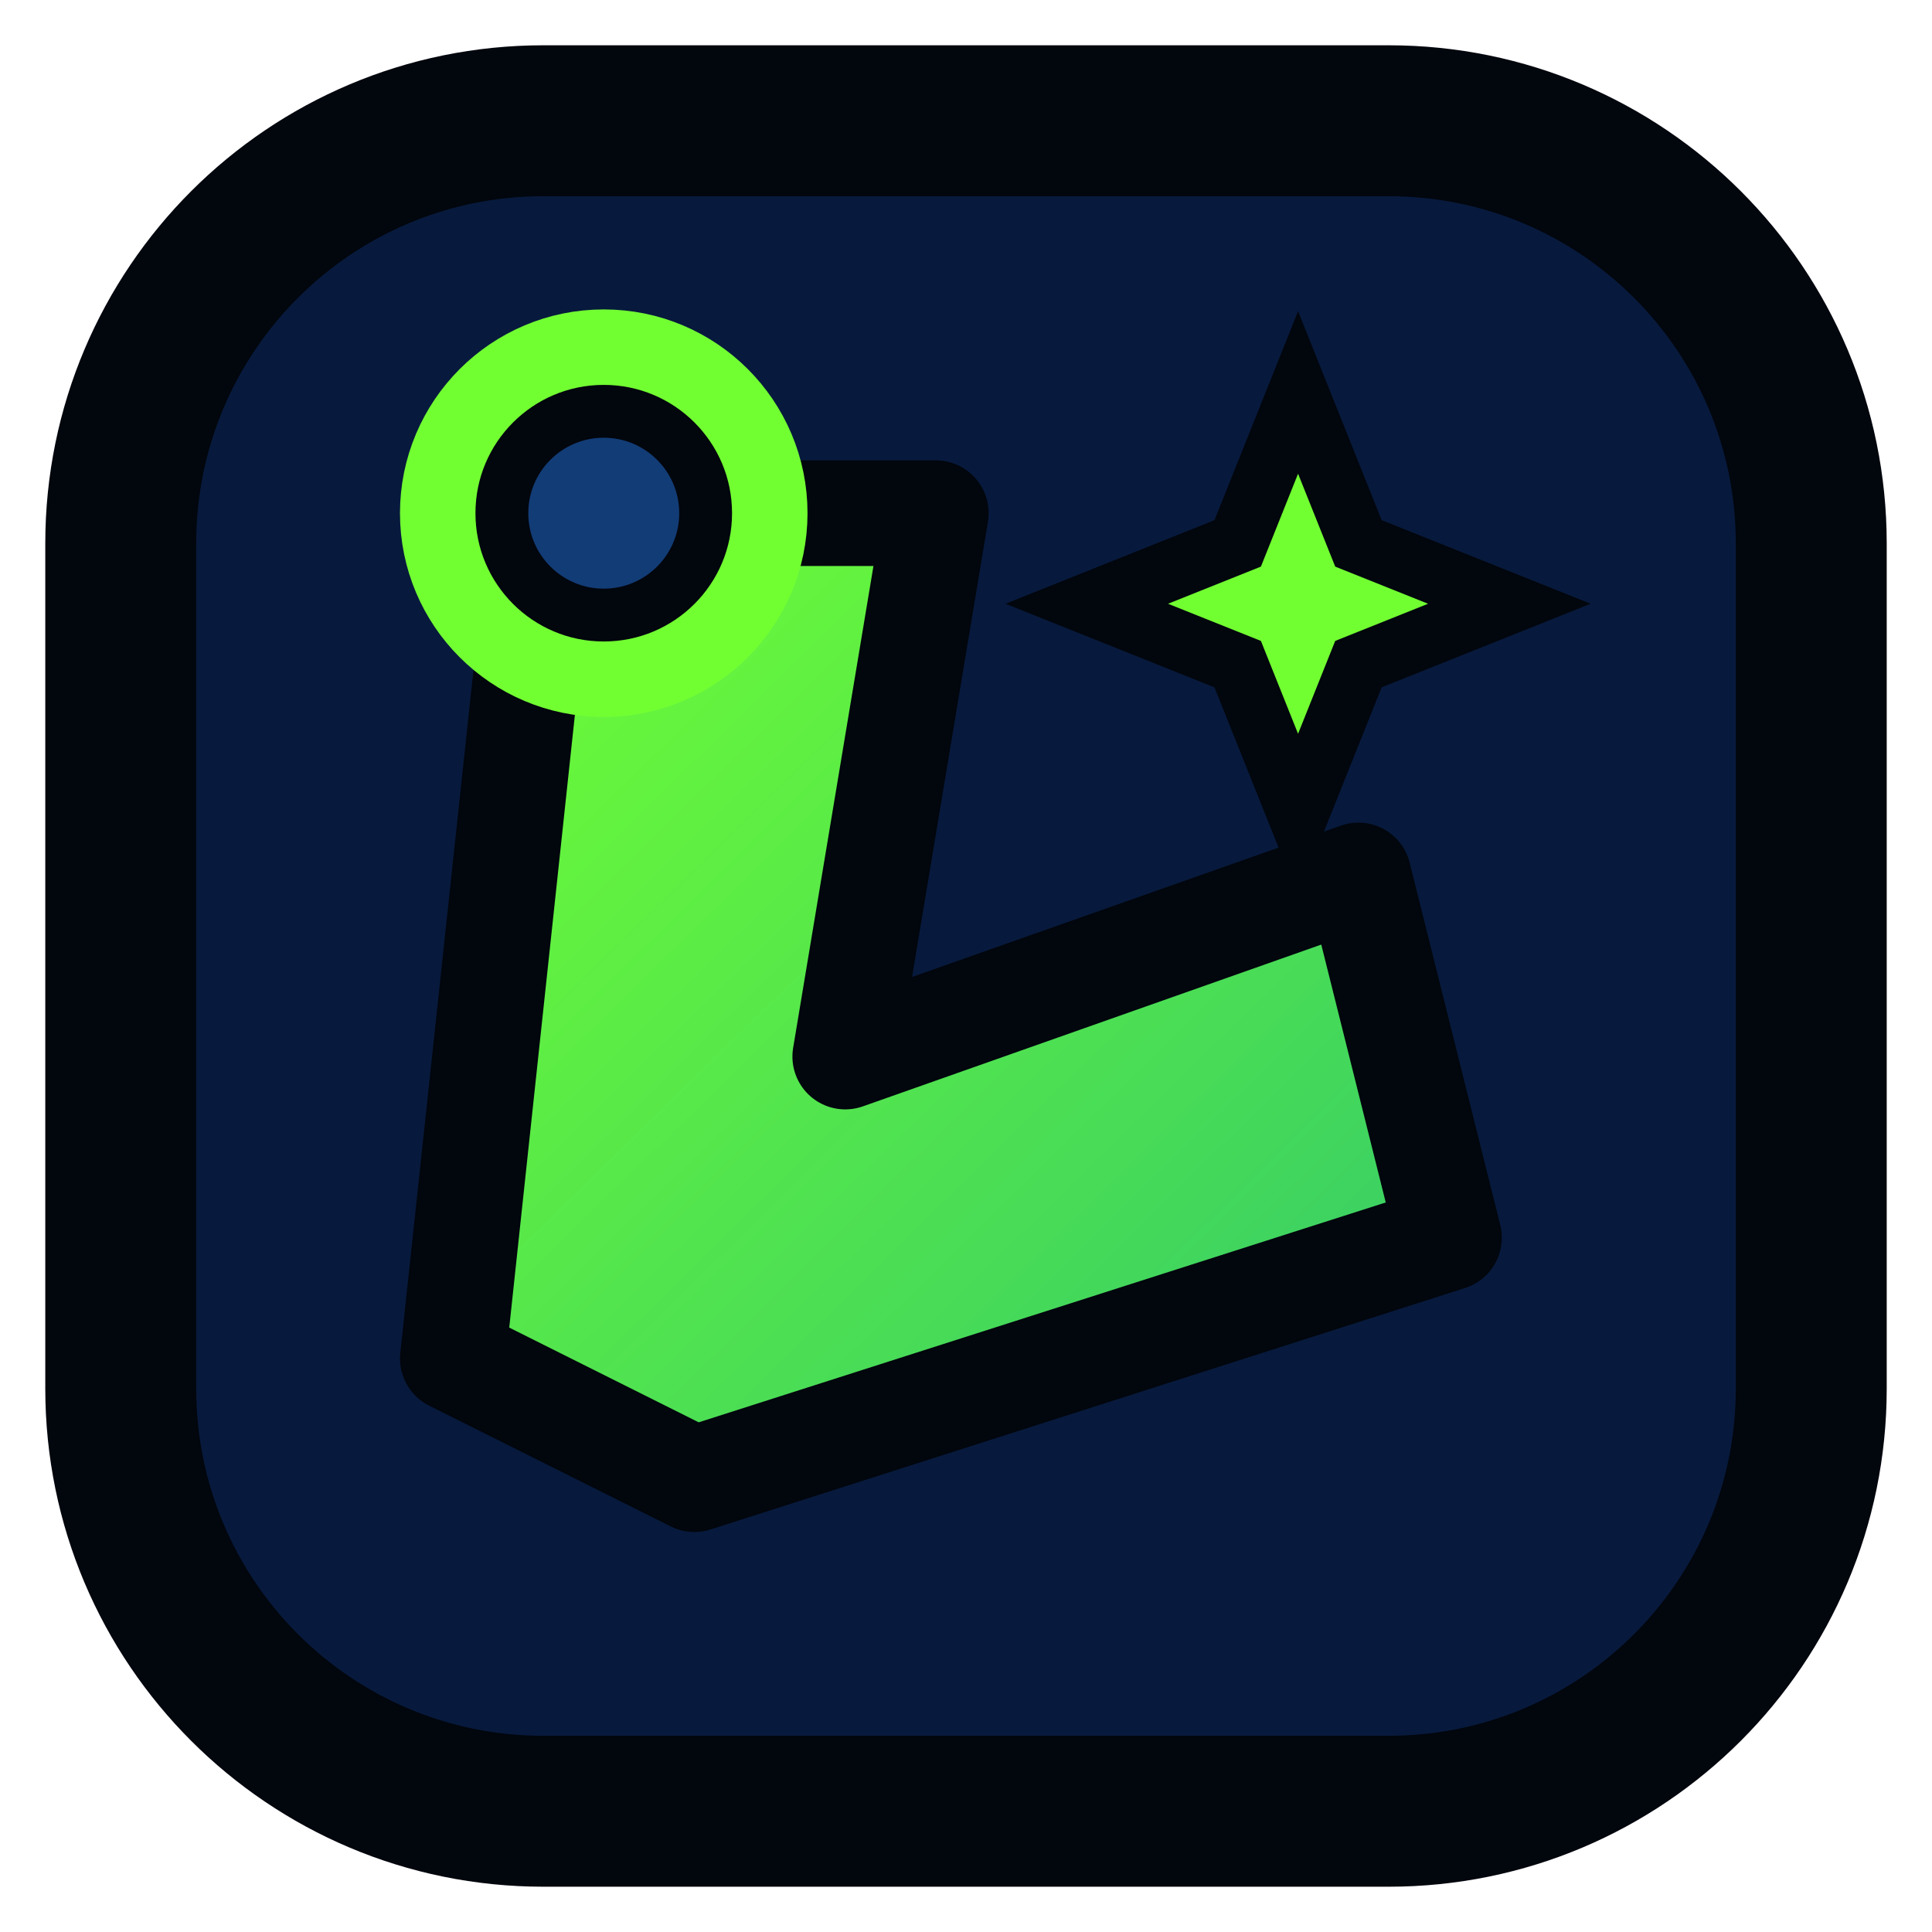
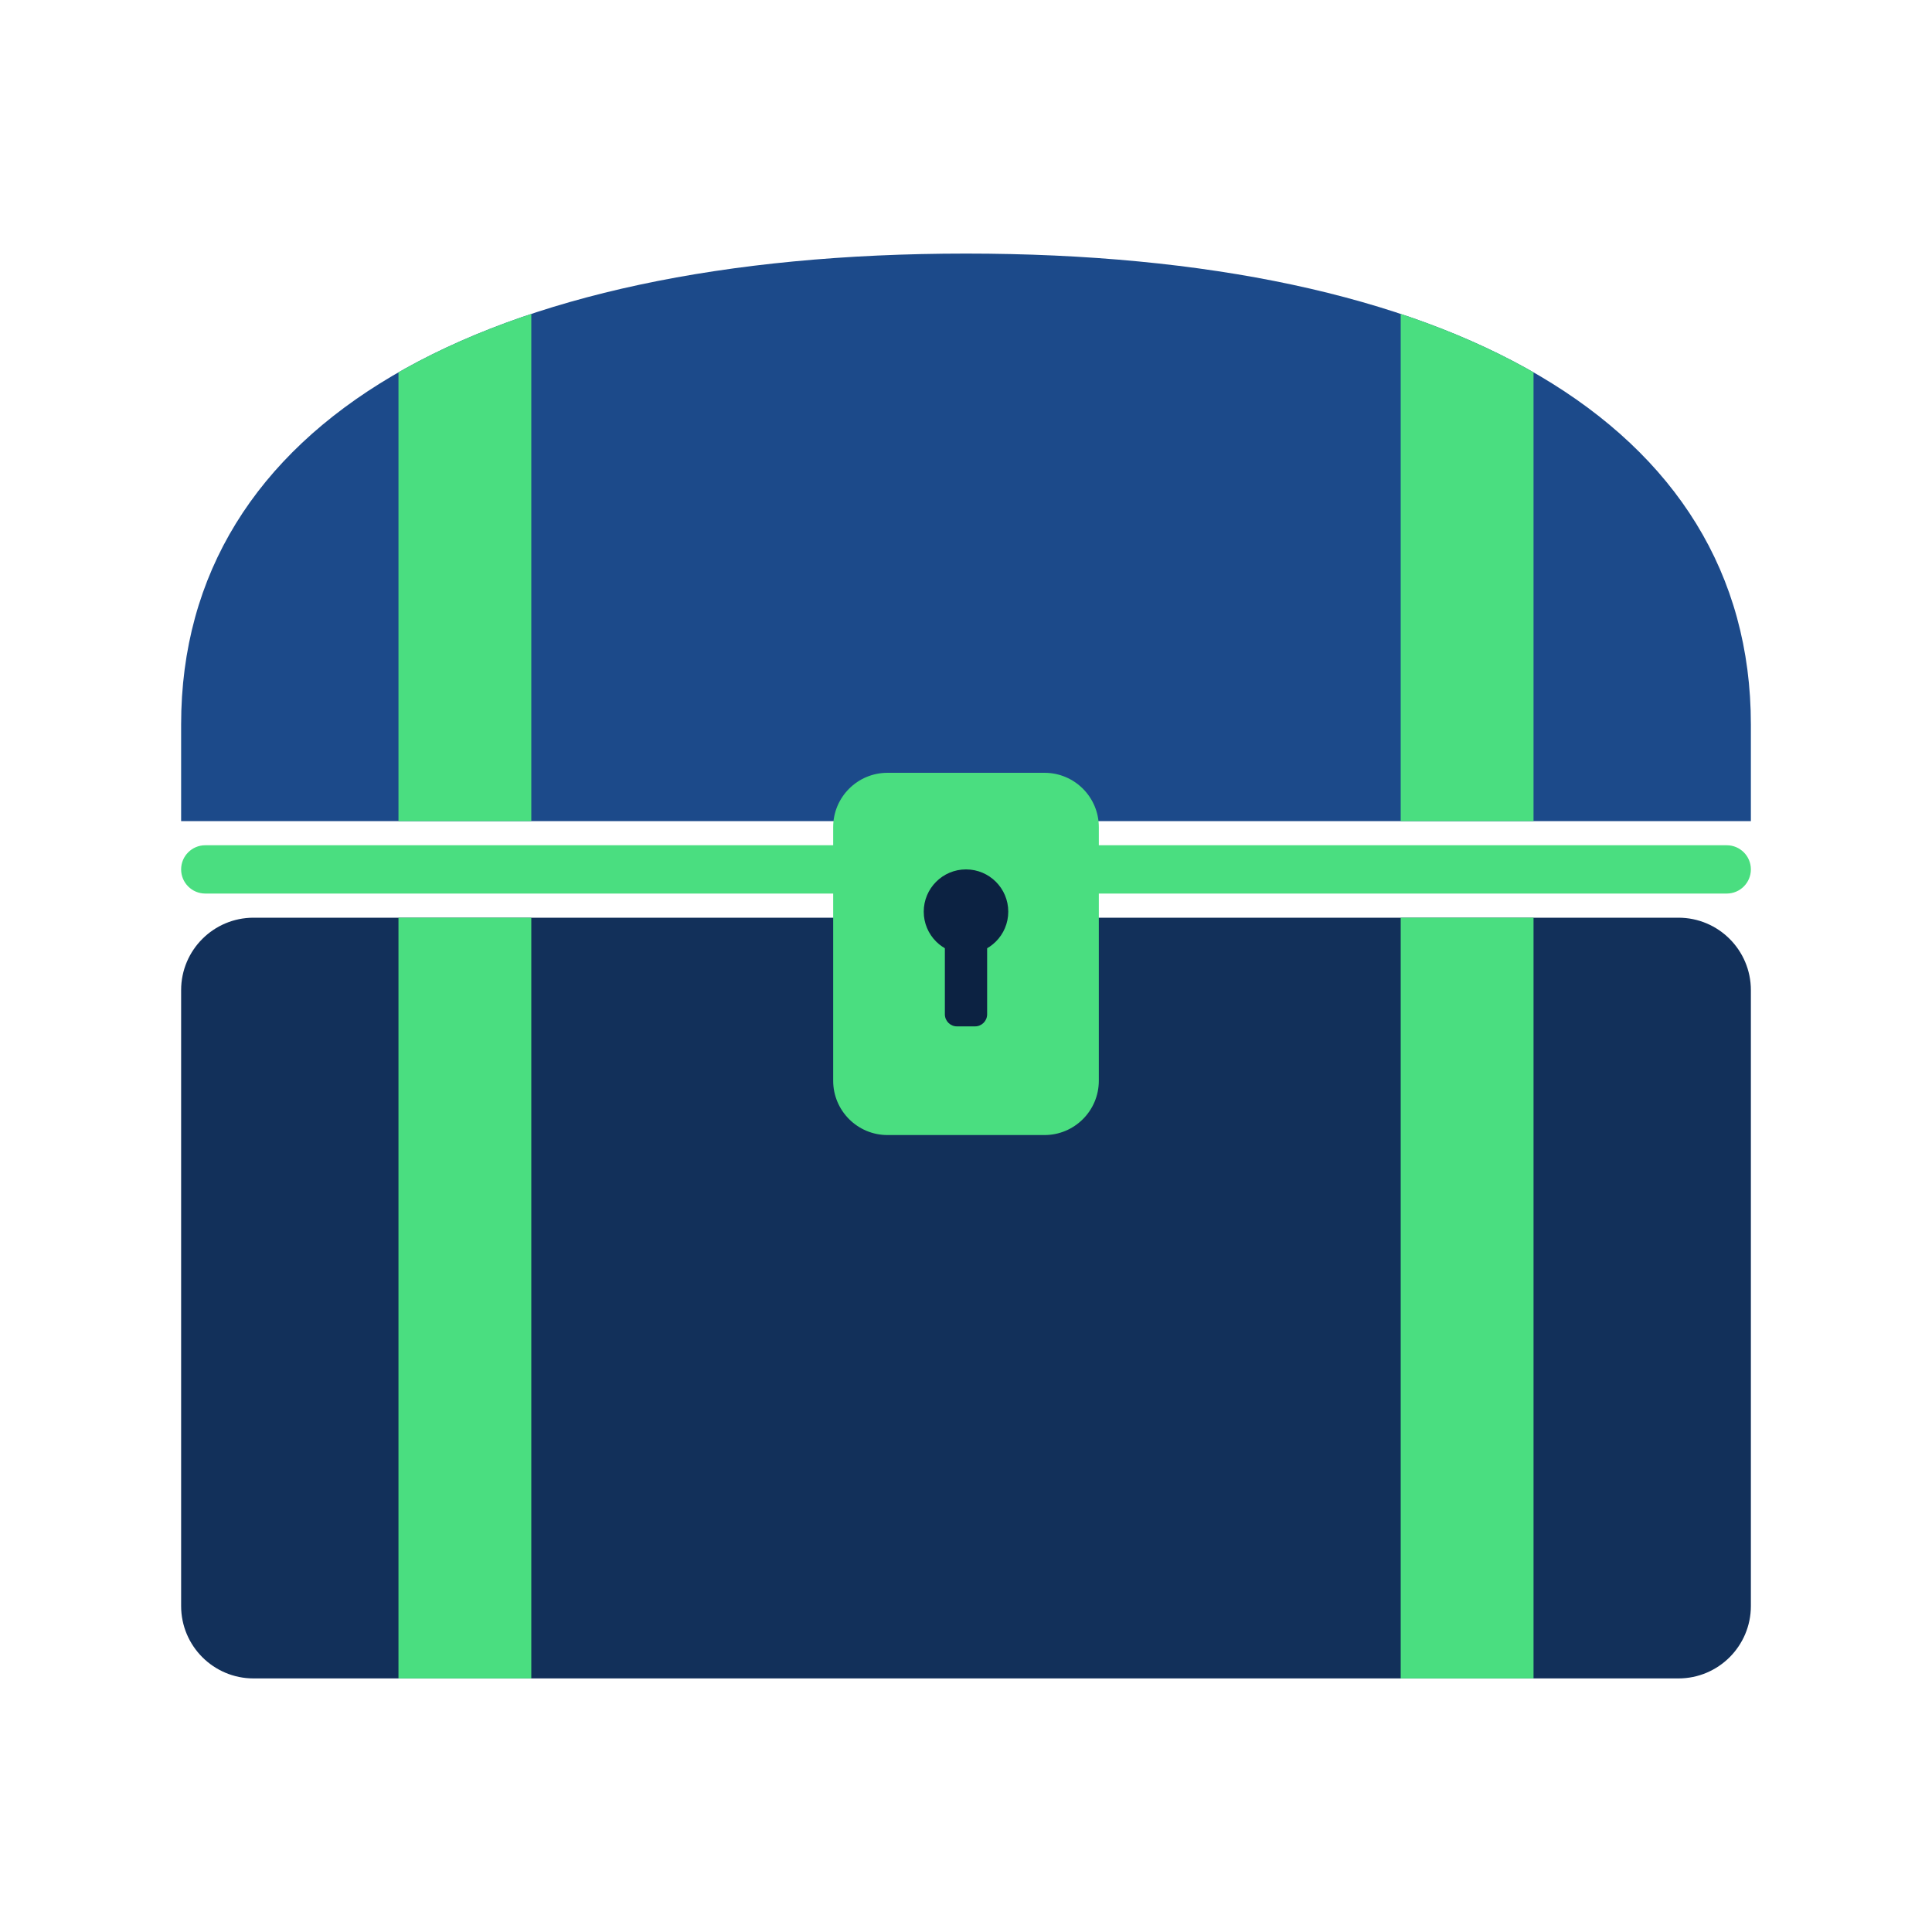
- <svg xmlns="http://www.w3.org/2000/svg" viewBox="0 0 64 64">
+ <svg xmlns="http://www.w3.org/2000/svg" viewBox="160 126 320 320" width="320" height="320" role="img" aria-labelledby="t">
  <defs>
-     <linearGradient id="g" x1="0" y1="0" x2="1" y2="1">
-       <stop offset="0" stop-color="#72FF32" />
-       <stop offset="1" stop-color="#32C96B" />
-     </linearGradient>
+     <clipPath id="lidClip">
+       <path d="M190 262V246C190 196 240 168 320 168C400 168 450 196 450 246V262Z" />
+     </clipPath>
  </defs>
-   <rect x="4" y="4" width="56" height="56" rx="14" fill="#071A3D" stroke="#02060D" stroke-width="5" />
-   <path d="M18 17 L31 17 L28 35 L45 29 L48 41 L23 49 L15 45 Z" fill="url(#g)" stroke="#02060D" stroke-width="3.5" stroke-linejoin="round" />
-   <circle cx="20" cy="17" r="5.5" fill="#02060D" stroke="#72FF32" stroke-width="2.5" />
-   <circle cx="20" cy="17" r="2.5" fill="#123C76" />
-   <path d="M43 13 L45 18 L50 20 L45 22 L43 27 L41 22 L36 20 L41 18 Z" fill="#72FF32" stroke="#02060D" stroke-width="2" />
+   <rect x="190" y="278" width="260" height="126" rx="12" fill="#12305a" />
+   <rect x="226" y="278" width="22" height="126" fill="#4ade80" />
+   <rect x="392" y="278" width="22" height="126" fill="#4ade80" />
+   <path d="M190 262V246C190 196 240 168 320 168C400 168 450 196 450 246V262Z" fill="#1c4a8a" />
+   <g clip-path="url(#lidClip)">
+     <rect x="226" y="160" width="22" height="110" fill="#4ade80" />
+     <rect x="392" y="160" width="22" height="110" fill="#4ade80" />
+   </g>
+   <rect x="190" y="266" width="260" height="8" rx="4" fill="#4ade80" />
+   <rect x="298" y="254" width="44" height="60" rx="9" fill="#4ade80" />
+   <circle cx="320" cy="277" r="7" fill="#0c2242" />
+   <rect x="316.5" y="280" width="7" height="16" rx="2" fill="#0c2242" />
</svg>
